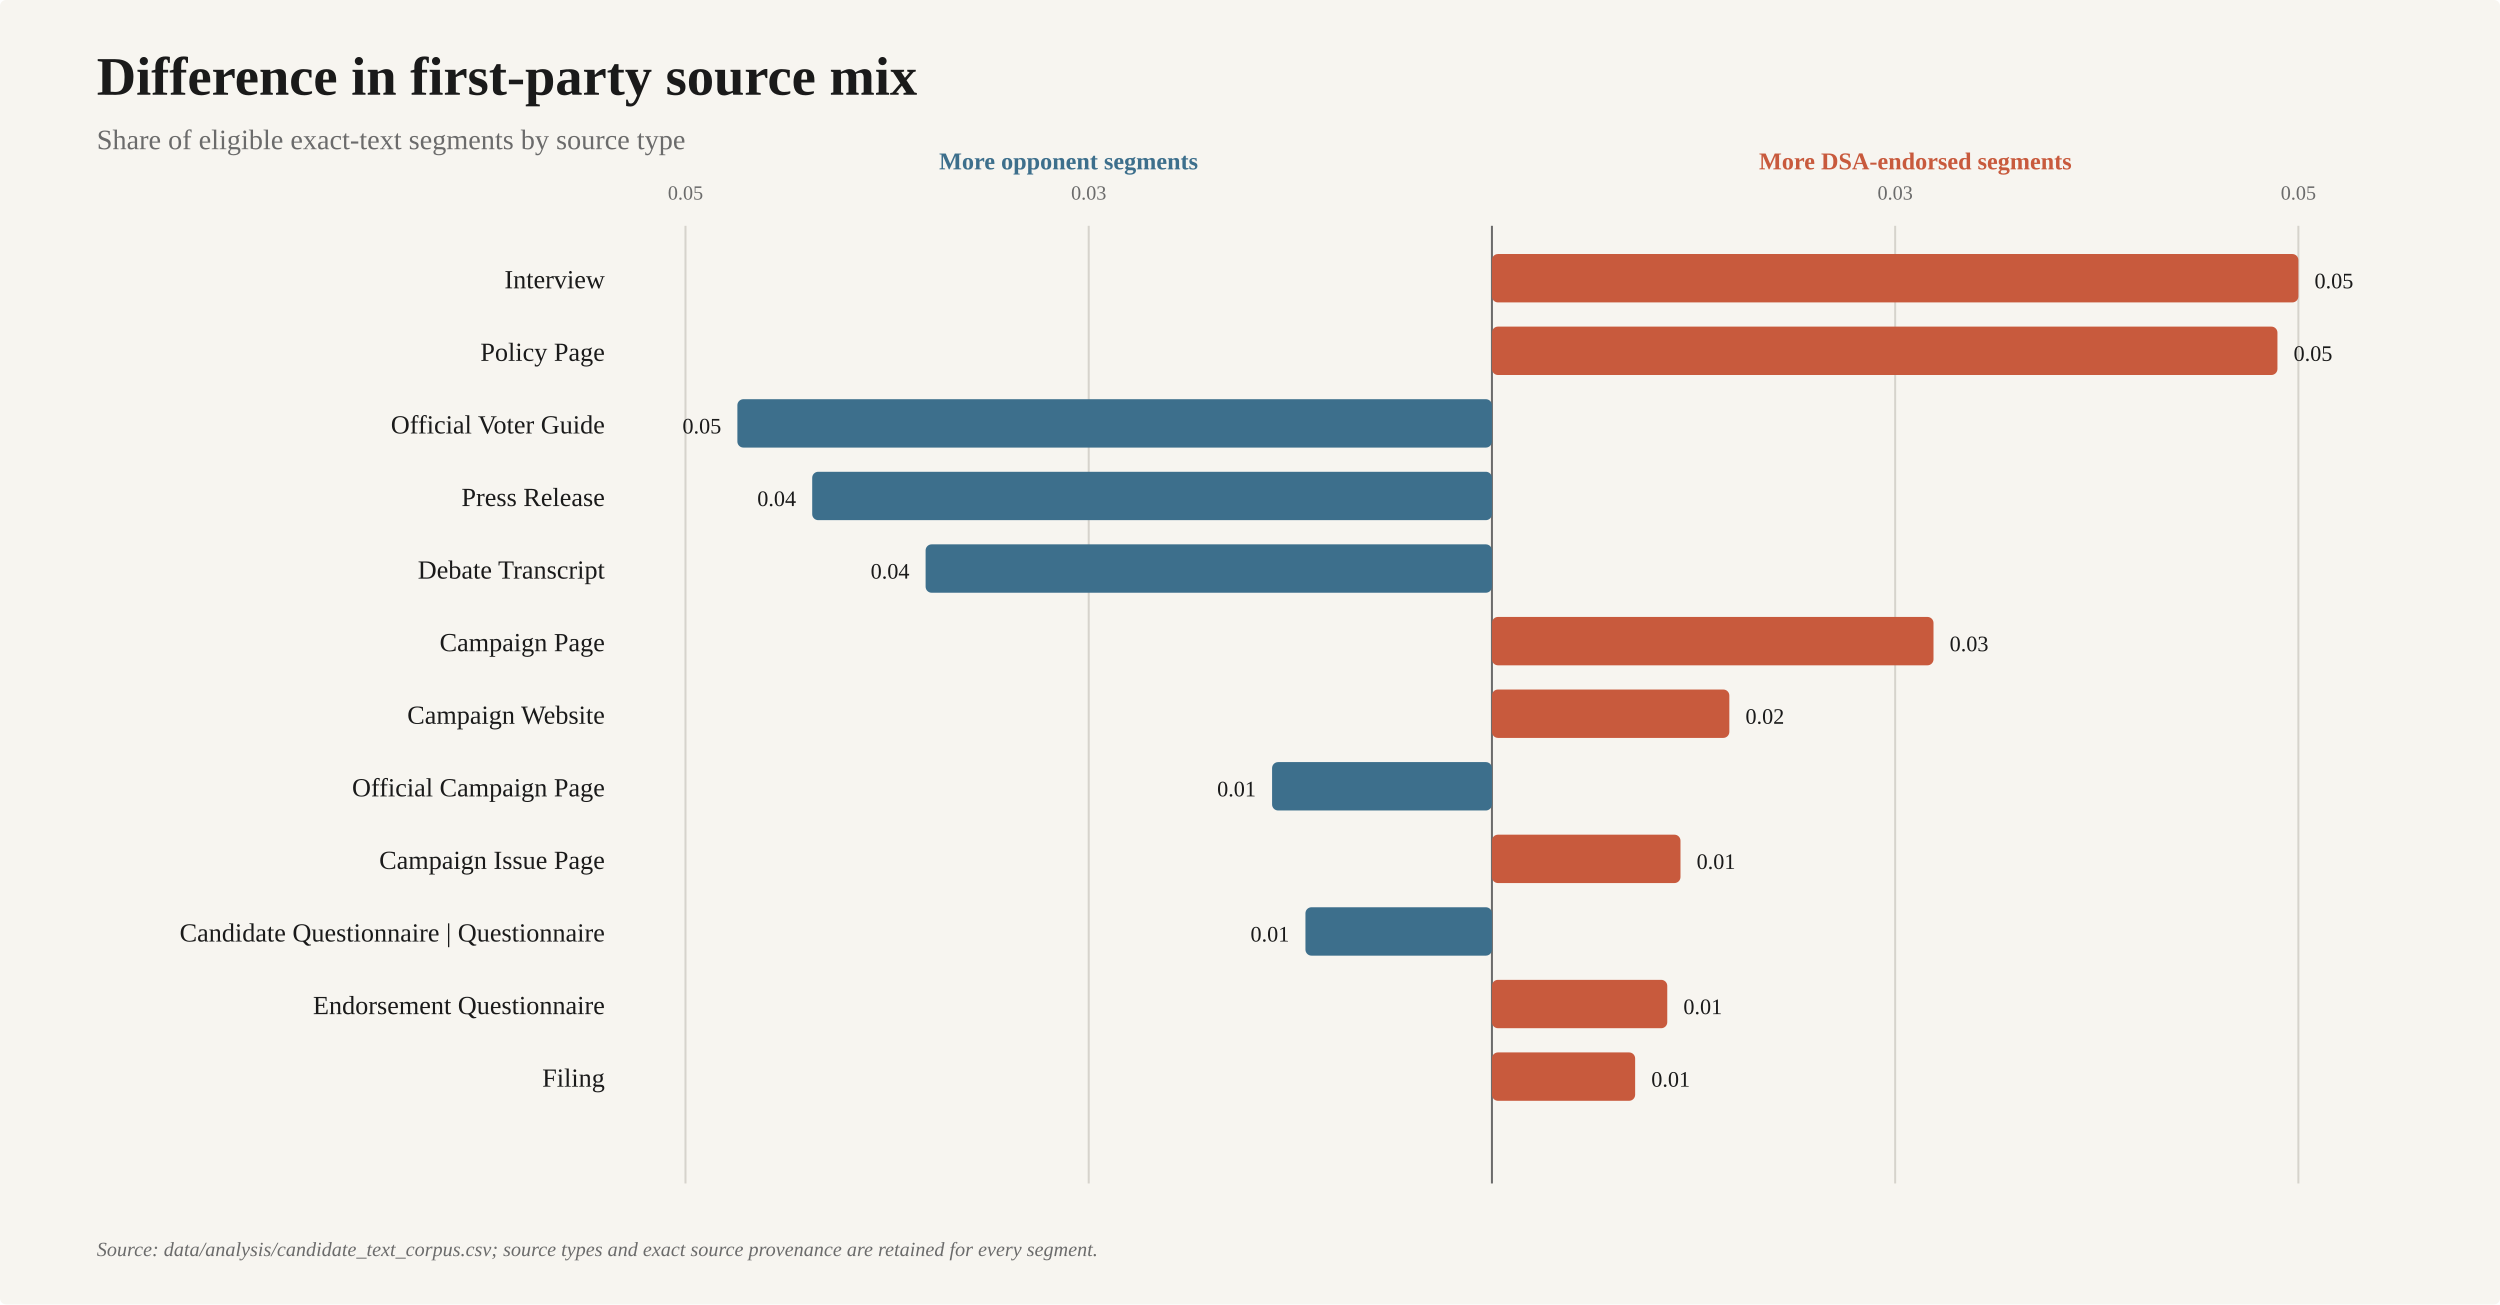
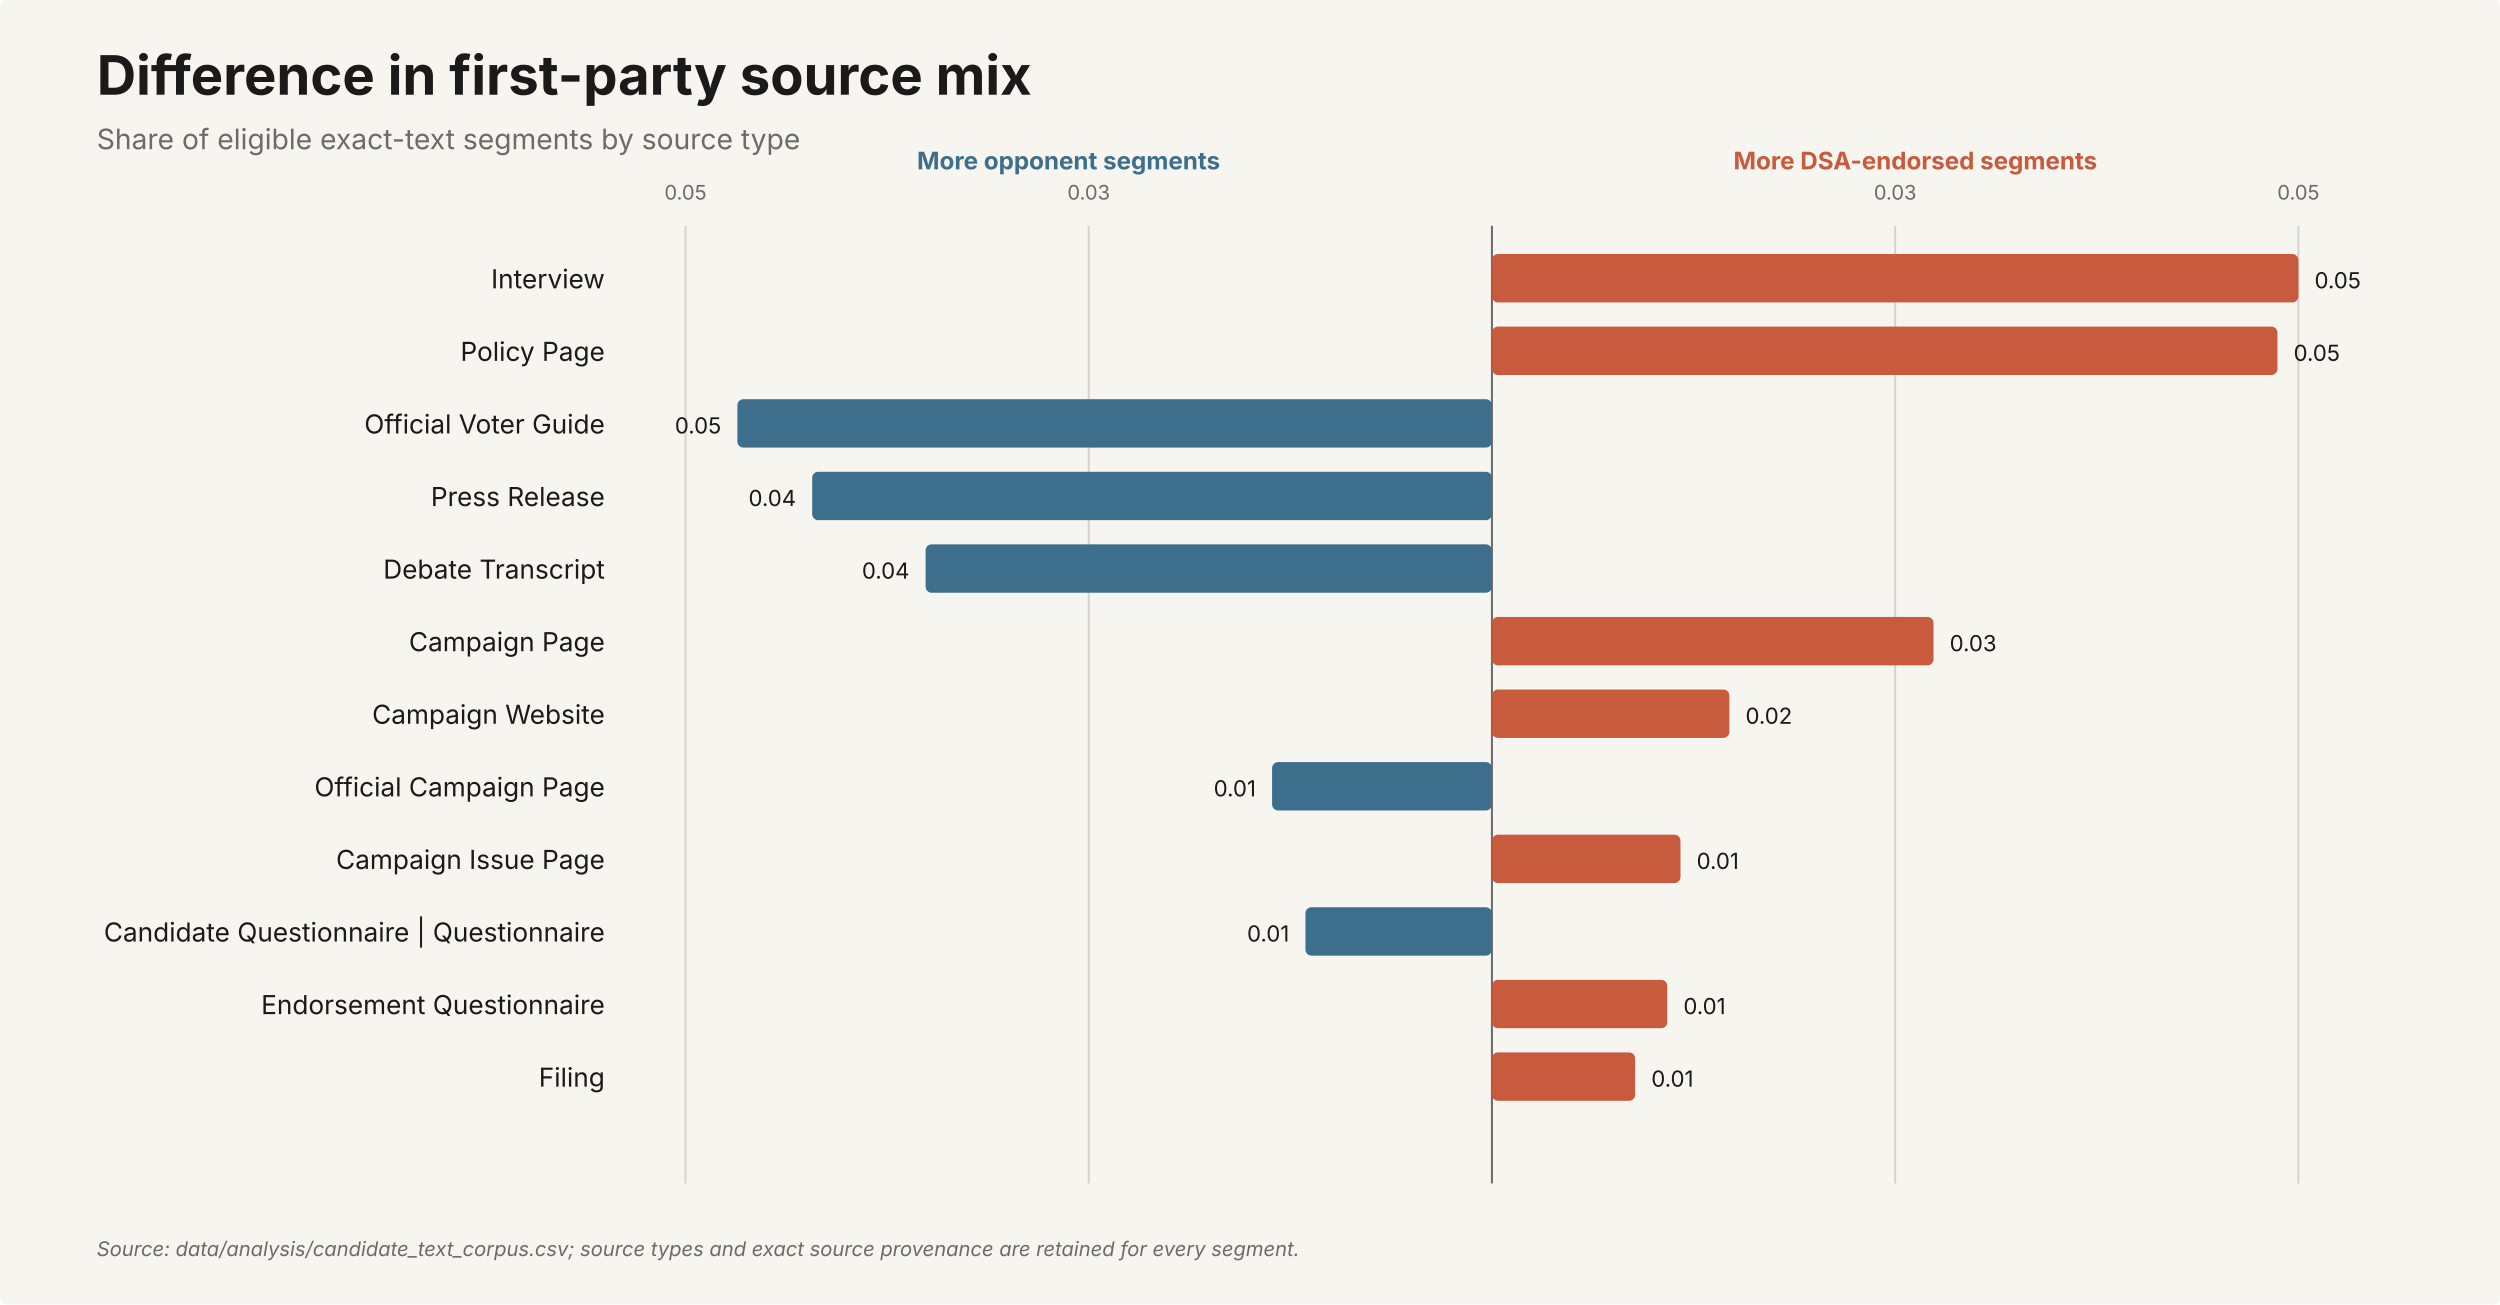
<svg xmlns="http://www.w3.org/2000/svg" width="1240" height="647" viewBox="0 0 1240 647">
  <rect x="0.00" y="0.00" width="1240.00" height="647.00" fill="#F7F5F0" rx="3" />
-   <text x="48" y="47" text-anchor="start" fill="#1A1A1A" font-family="Georgia, Times New Roman, serif" font-size="27px" font-weight="700" font-style="normal">Difference in first-party source mix</text>
-   <text x="48" y="74" text-anchor="start" fill="#6B6B6B" font-family="Georgia, Times New Roman, serif" font-size="14px" font-weight="400" font-style="normal">Share of eligible exact-text segments by source type</text>
+   <text x="48" y="47" text-anchor="start" fill="#1A1A1A" font-family="Inter, Arial, Helvetica, sans-serif" font-size="27px" font-weight="700" font-style="normal">Difference in first-party source mix</text>
+   <text x="48" y="74" text-anchor="start" fill="#6B6B6B" font-family="Inter, Arial, Helvetica, sans-serif" font-size="14px" font-weight="400" font-style="normal">Share of eligible exact-text segments by source type</text>
  <line x1="340" y1="112" x2="340" y2="587" stroke="#D6D3CC" stroke-width="1" />
-   <text x="340" y="99" text-anchor="middle" fill="#6B6B6B" font-family="Georgia, Times New Roman, serif" font-size="10px" font-weight="400" font-style="normal">0.05</text>
+   <text x="340" y="99" text-anchor="middle" fill="#6B6B6B" font-family="Inter, Arial, Helvetica, sans-serif" font-size="10px" font-weight="400" font-style="normal">0.05</text>
  <line x1="540.0" y1="112" x2="540.0" y2="587" stroke="#D6D3CC" stroke-width="1" />
-   <text x="540.0" y="99" text-anchor="middle" fill="#6B6B6B" font-family="Georgia, Times New Roman, serif" font-size="10px" font-weight="400" font-style="normal">0.03</text>
+   <text x="540.0" y="99" text-anchor="middle" fill="#6B6B6B" font-family="Inter, Arial, Helvetica, sans-serif" font-size="10px" font-weight="400" font-style="normal">0.03</text>
  <line x1="740" y1="112" x2="740" y2="587" stroke="#6B6B6B" stroke-width="1" />
  <line x1="940.0" y1="112" x2="940.0" y2="587" stroke="#D6D3CC" stroke-width="1" />
-   <text x="940.0" y="99" text-anchor="middle" fill="#6B6B6B" font-family="Georgia, Times New Roman, serif" font-size="10px" font-weight="400" font-style="normal">0.03</text>
+   <text x="940.0" y="99" text-anchor="middle" fill="#6B6B6B" font-family="Inter, Arial, Helvetica, sans-serif" font-size="10px" font-weight="400" font-style="normal">0.03</text>
  <line x1="1140" y1="112" x2="1140" y2="587" stroke="#D6D3CC" stroke-width="1" />
-   <text x="1140" y="99" text-anchor="middle" fill="#6B6B6B" font-family="Georgia, Times New Roman, serif" font-size="10px" font-weight="400" font-style="normal">0.05</text>
-   <text x="300" y="143" text-anchor="end" fill="#1A1A1A" font-family="Georgia, Times New Roman, serif" font-size="13px" font-weight="400" font-style="normal">Interview</text>
+   <text x="1140" y="99" text-anchor="middle" fill="#6B6B6B" font-family="Inter, Arial, Helvetica, sans-serif" font-size="10px" font-weight="400" font-style="normal">0.05</text>
+   <text x="300" y="143" text-anchor="end" fill="#1A1A1A" font-family="Inter, Arial, Helvetica, sans-serif" font-size="13px" font-weight="400" font-style="normal">Interview</text>
  <rect x="740.00" y="126.00" width="400.00" height="24.00" fill="#C85A3D" rx="3" />
-   <text x="1148.0" y="143" text-anchor="start" fill="#1A1A1A" font-family="Georgia, Times New Roman, serif" font-size="11px" font-weight="400" font-style="normal">0.05</text>
-   <text x="300" y="179" text-anchor="end" fill="#1A1A1A" font-family="Georgia, Times New Roman, serif" font-size="13px" font-weight="400" font-style="normal">Policy Page</text>
+   <text x="1148.0" y="143" text-anchor="start" fill="#1A1A1A" font-family="Inter, Arial, Helvetica, sans-serif" font-size="11px" font-weight="400" font-style="normal">0.05</text>
+   <text x="300" y="179" text-anchor="end" fill="#1A1A1A" font-family="Inter, Arial, Helvetica, sans-serif" font-size="13px" font-weight="400" font-style="normal">Policy Page</text>
  <rect x="740.00" y="162.00" width="389.61" height="24.00" fill="#C85A3D" rx="3" />
-   <text x="1137.609" y="179" text-anchor="start" fill="#1A1A1A" font-family="Georgia, Times New Roman, serif" font-size="11px" font-weight="400" font-style="normal">0.05</text>
-   <text x="300" y="215" text-anchor="end" fill="#1A1A1A" font-family="Georgia, Times New Roman, serif" font-size="13px" font-weight="400" font-style="normal">Official Voter Guide</text>
+   <text x="1137.609" y="179" text-anchor="start" fill="#1A1A1A" font-family="Inter, Arial, Helvetica, sans-serif" font-size="11px" font-weight="400" font-style="normal">0.05</text>
+   <text x="300" y="215" text-anchor="end" fill="#1A1A1A" font-family="Inter, Arial, Helvetica, sans-serif" font-size="13px" font-weight="400" font-style="normal">Official Voter Guide</text>
  <rect x="365.74" y="198.00" width="374.26" height="24.00" fill="#3D6F8C" rx="3" />
-   <text x="357.743" y="215" text-anchor="end" fill="#1A1A1A" font-family="Georgia, Times New Roman, serif" font-size="11px" font-weight="400" font-style="normal">0.05</text>
-   <text x="300" y="251" text-anchor="end" fill="#1A1A1A" font-family="Georgia, Times New Roman, serif" font-size="13px" font-weight="400" font-style="normal">Press Release</text>
+   <text x="357.743" y="215" text-anchor="end" fill="#1A1A1A" font-family="Inter, Arial, Helvetica, sans-serif" font-size="11px" font-weight="400" font-style="normal">0.05</text>
+   <text x="300" y="251" text-anchor="end" fill="#1A1A1A" font-family="Inter, Arial, Helvetica, sans-serif" font-size="13px" font-weight="400" font-style="normal">Press Release</text>
  <rect x="402.85" y="234.00" width="337.15" height="24.00" fill="#3D6F8C" rx="3" />
-   <text x="394.854" y="251" text-anchor="end" fill="#1A1A1A" font-family="Georgia, Times New Roman, serif" font-size="11px" font-weight="400" font-style="normal">0.04</text>
-   <text x="300" y="287" text-anchor="end" fill="#1A1A1A" font-family="Georgia, Times New Roman, serif" font-size="13px" font-weight="400" font-style="normal">Debate Transcript</text>
+   <text x="394.854" y="251" text-anchor="end" fill="#1A1A1A" font-family="Inter, Arial, Helvetica, sans-serif" font-size="11px" font-weight="400" font-style="normal">0.04</text>
+   <text x="300" y="287" text-anchor="end" fill="#1A1A1A" font-family="Inter, Arial, Helvetica, sans-serif" font-size="13px" font-weight="400" font-style="normal">Debate Transcript</text>
  <rect x="459.10" y="270.00" width="280.90" height="24.00" fill="#3D6F8C" rx="3" />
-   <text x="451.098" y="287" text-anchor="end" fill="#1A1A1A" font-family="Georgia, Times New Roman, serif" font-size="11px" font-weight="400" font-style="normal">0.04</text>
-   <text x="300" y="323" text-anchor="end" fill="#1A1A1A" font-family="Georgia, Times New Roman, serif" font-size="13px" font-weight="400" font-style="normal">Campaign Page</text>
+   <text x="451.098" y="287" text-anchor="end" fill="#1A1A1A" font-family="Inter, Arial, Helvetica, sans-serif" font-size="11px" font-weight="400" font-style="normal">0.04</text>
+   <text x="300" y="323" text-anchor="end" fill="#1A1A1A" font-family="Inter, Arial, Helvetica, sans-serif" font-size="13px" font-weight="400" font-style="normal">Campaign Page</text>
  <rect x="740.00" y="306.00" width="219.02" height="24.00" fill="#C85A3D" rx="3" />
-   <text x="967.024" y="323" text-anchor="start" fill="#1A1A1A" font-family="Georgia, Times New Roman, serif" font-size="11px" font-weight="400" font-style="normal">0.03</text>
-   <text x="300" y="359" text-anchor="end" fill="#1A1A1A" font-family="Georgia, Times New Roman, serif" font-size="13px" font-weight="400" font-style="normal">Campaign Website</text>
+   <text x="967.024" y="323" text-anchor="start" fill="#1A1A1A" font-family="Inter, Arial, Helvetica, sans-serif" font-size="11px" font-weight="400" font-style="normal">0.03</text>
+   <text x="300" y="359" text-anchor="end" fill="#1A1A1A" font-family="Inter, Arial, Helvetica, sans-serif" font-size="13px" font-weight="400" font-style="normal">Campaign Website</text>
  <rect x="740.00" y="342.00" width="117.75" height="24.00" fill="#C85A3D" rx="3" />
-   <text x="865.755" y="359" text-anchor="start" fill="#1A1A1A" font-family="Georgia, Times New Roman, serif" font-size="11px" font-weight="400" font-style="normal">0.02</text>
-   <text x="300" y="395" text-anchor="end" fill="#1A1A1A" font-family="Georgia, Times New Roman, serif" font-size="13px" font-weight="400" font-style="normal">Official Campaign Page</text>
+   <text x="865.755" y="359" text-anchor="start" fill="#1A1A1A" font-family="Inter, Arial, Helvetica, sans-serif" font-size="11px" font-weight="400" font-style="normal">0.02</text>
+   <text x="300" y="395" text-anchor="end" fill="#1A1A1A" font-family="Inter, Arial, Helvetica, sans-serif" font-size="13px" font-weight="400" font-style="normal">Official Campaign Page</text>
  <rect x="630.95" y="378.00" width="109.05" height="24.00" fill="#3D6F8C" rx="3" />
-   <text x="622.949" y="395" text-anchor="end" fill="#1A1A1A" font-family="Georgia, Times New Roman, serif" font-size="11px" font-weight="400" font-style="normal">0.01</text>
-   <text x="300" y="431" text-anchor="end" fill="#1A1A1A" font-family="Georgia, Times New Roman, serif" font-size="13px" font-weight="400" font-style="normal">Campaign Issue Page</text>
+   <text x="622.949" y="395" text-anchor="end" fill="#1A1A1A" font-family="Inter, Arial, Helvetica, sans-serif" font-size="11px" font-weight="400" font-style="normal">0.01</text>
+   <text x="300" y="431" text-anchor="end" fill="#1A1A1A" font-family="Inter, Arial, Helvetica, sans-serif" font-size="13px" font-weight="400" font-style="normal">Campaign Issue Page</text>
  <rect x="740.00" y="414.00" width="93.52" height="24.00" fill="#C85A3D" rx="3" />
-   <text x="841.519" y="431" text-anchor="start" fill="#1A1A1A" font-family="Georgia, Times New Roman, serif" font-size="11px" font-weight="400" font-style="normal">0.01</text>
-   <text x="300" y="467" text-anchor="end" fill="#1A1A1A" font-family="Georgia, Times New Roman, serif" font-size="13px" font-weight="400" font-style="normal">Candidate Questionnaire | Questionnaire</text>
+   <text x="841.519" y="431" text-anchor="start" fill="#1A1A1A" font-family="Inter, Arial, Helvetica, sans-serif" font-size="11px" font-weight="400" font-style="normal">0.01</text>
+   <text x="300" y="467" text-anchor="end" fill="#1A1A1A" font-family="Inter, Arial, Helvetica, sans-serif" font-size="13px" font-weight="400" font-style="normal">Candidate Questionnaire | Questionnaire</text>
  <rect x="647.50" y="450.00" width="92.50" height="24.00" fill="#3D6F8C" rx="3" />
-   <text x="639.496" y="467" text-anchor="end" fill="#1A1A1A" font-family="Georgia, Times New Roman, serif" font-size="11px" font-weight="400" font-style="normal">0.01</text>
-   <text x="300" y="503" text-anchor="end" fill="#1A1A1A" font-family="Georgia, Times New Roman, serif" font-size="13px" font-weight="400" font-style="normal">Endorsement Questionnaire</text>
+   <text x="639.496" y="467" text-anchor="end" fill="#1A1A1A" font-family="Inter, Arial, Helvetica, sans-serif" font-size="11px" font-weight="400" font-style="normal">0.01</text>
+   <text x="300" y="503" text-anchor="end" fill="#1A1A1A" font-family="Inter, Arial, Helvetica, sans-serif" font-size="13px" font-weight="400" font-style="normal">Endorsement Questionnaire</text>
  <rect x="740.00" y="486.00" width="86.96" height="24.00" fill="#C85A3D" rx="3" />
-   <text x="834.957" y="503" text-anchor="start" fill="#1A1A1A" font-family="Georgia, Times New Roman, serif" font-size="11px" font-weight="400" font-style="normal">0.01</text>
-   <text x="300" y="539" text-anchor="end" fill="#1A1A1A" font-family="Georgia, Times New Roman, serif" font-size="13px" font-weight="400" font-style="normal">Filing</text>
+   <text x="834.957" y="503" text-anchor="start" fill="#1A1A1A" font-family="Inter, Arial, Helvetica, sans-serif" font-size="11px" font-weight="400" font-style="normal">0.01</text>
+   <text x="300" y="539" text-anchor="end" fill="#1A1A1A" font-family="Inter, Arial, Helvetica, sans-serif" font-size="13px" font-weight="400" font-style="normal">Filing</text>
  <rect x="740.00" y="522.00" width="71.03" height="24.00" fill="#C85A3D" rx="3" />
-   <text x="819.034" y="539" text-anchor="start" fill="#1A1A1A" font-family="Georgia, Times New Roman, serif" font-size="11px" font-weight="400" font-style="normal">0.01</text>
-   <text x="950.0" y="84" text-anchor="middle" fill="#C85A3D" font-family="Georgia, Times New Roman, serif" font-size="12px" font-weight="700" font-style="normal">More DSA-endorsed segments</text>
-   <text x="530.0" y="84" text-anchor="middle" fill="#3D6F8C" font-family="Georgia, Times New Roman, serif" font-size="12px" font-weight="700" font-style="normal">More opponent segments</text>
-   <text x="48" y="623" text-anchor="start" fill="#6B6B6B" font-family="Georgia, Times New Roman, serif" font-size="10px" font-weight="400" font-style="italic">Source: data/analysis/candidate_text_corpus.csv; source types and exact source provenance are retained for every segment.</text>
+   <text x="819.034" y="539" text-anchor="start" fill="#1A1A1A" font-family="Inter, Arial, Helvetica, sans-serif" font-size="11px" font-weight="400" font-style="normal">0.01</text>
+   <text x="950.0" y="84" text-anchor="middle" fill="#C85A3D" font-family="Inter, Arial, Helvetica, sans-serif" font-size="12px" font-weight="700" font-style="normal">More DSA-endorsed segments</text>
+   <text x="530.0" y="84" text-anchor="middle" fill="#3D6F8C" font-family="Inter, Arial, Helvetica, sans-serif" font-size="12px" font-weight="700" font-style="normal">More opponent segments</text>
+   <text x="48" y="623" text-anchor="start" fill="#6B6B6B" font-family="Inter, Arial, Helvetica, sans-serif" font-size="10px" font-weight="400" font-style="italic">Source: data/analysis/candidate_text_corpus.csv; source types and exact source provenance are retained for every segment.</text>
</svg>
